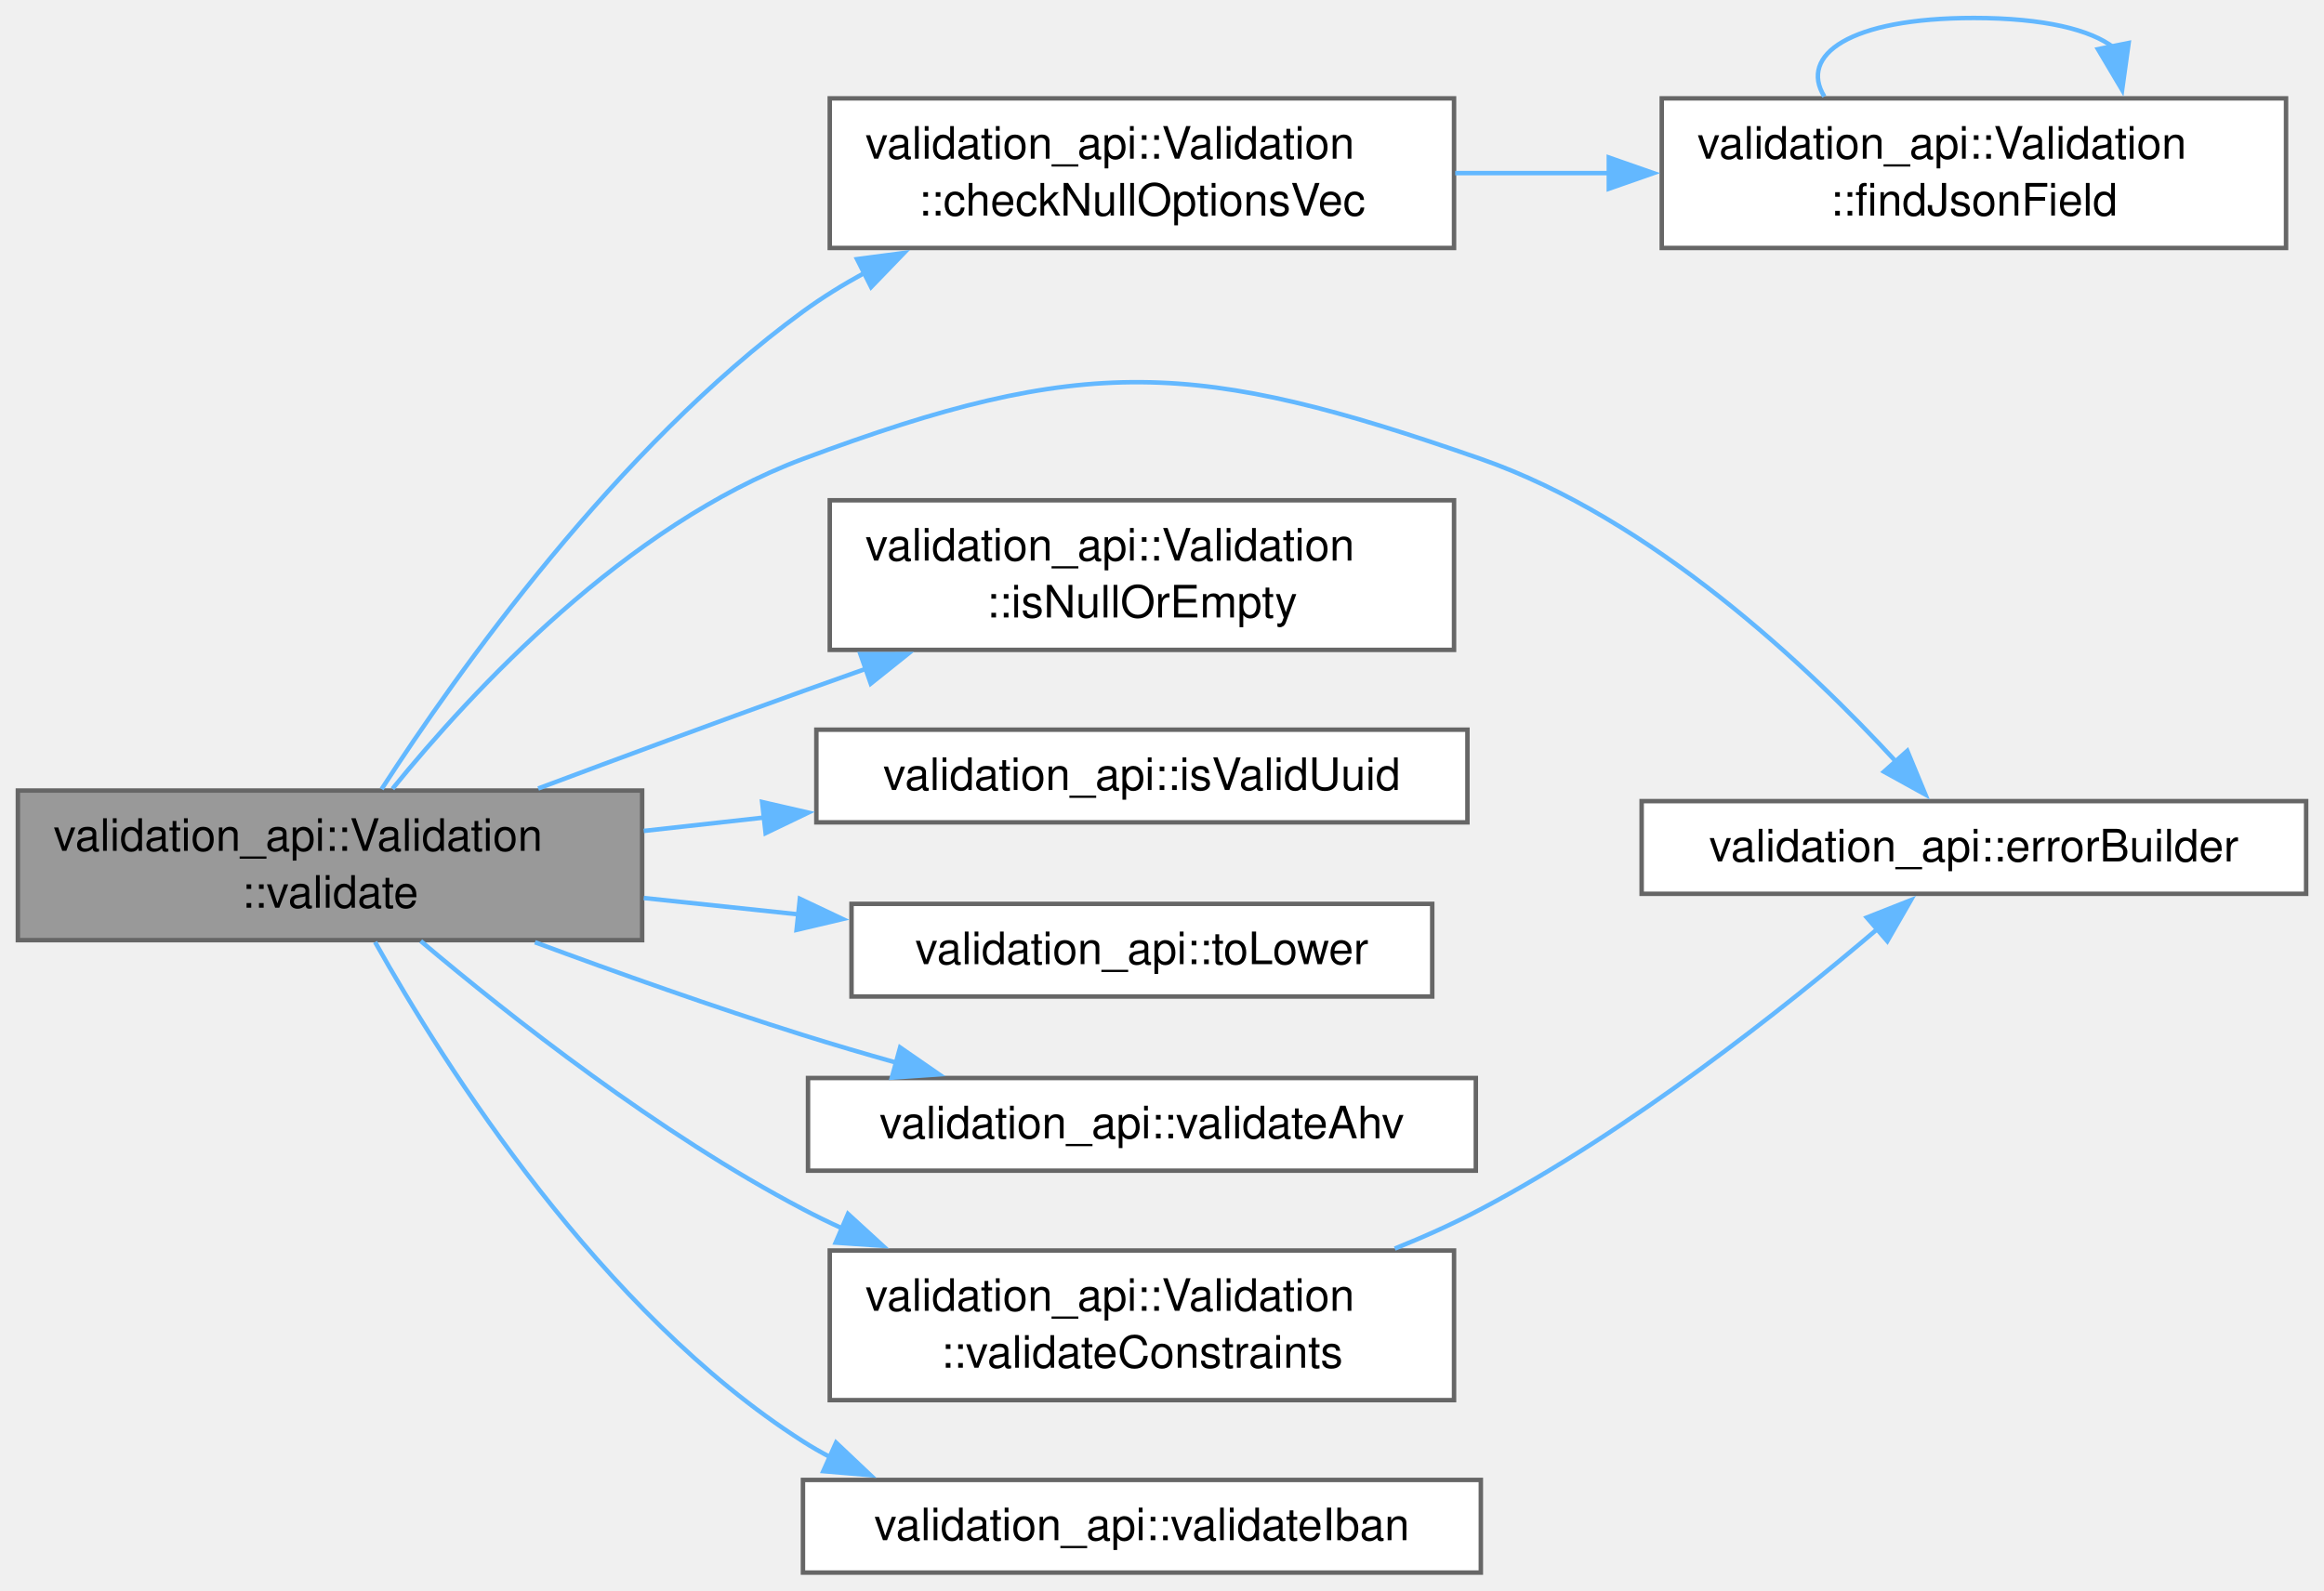
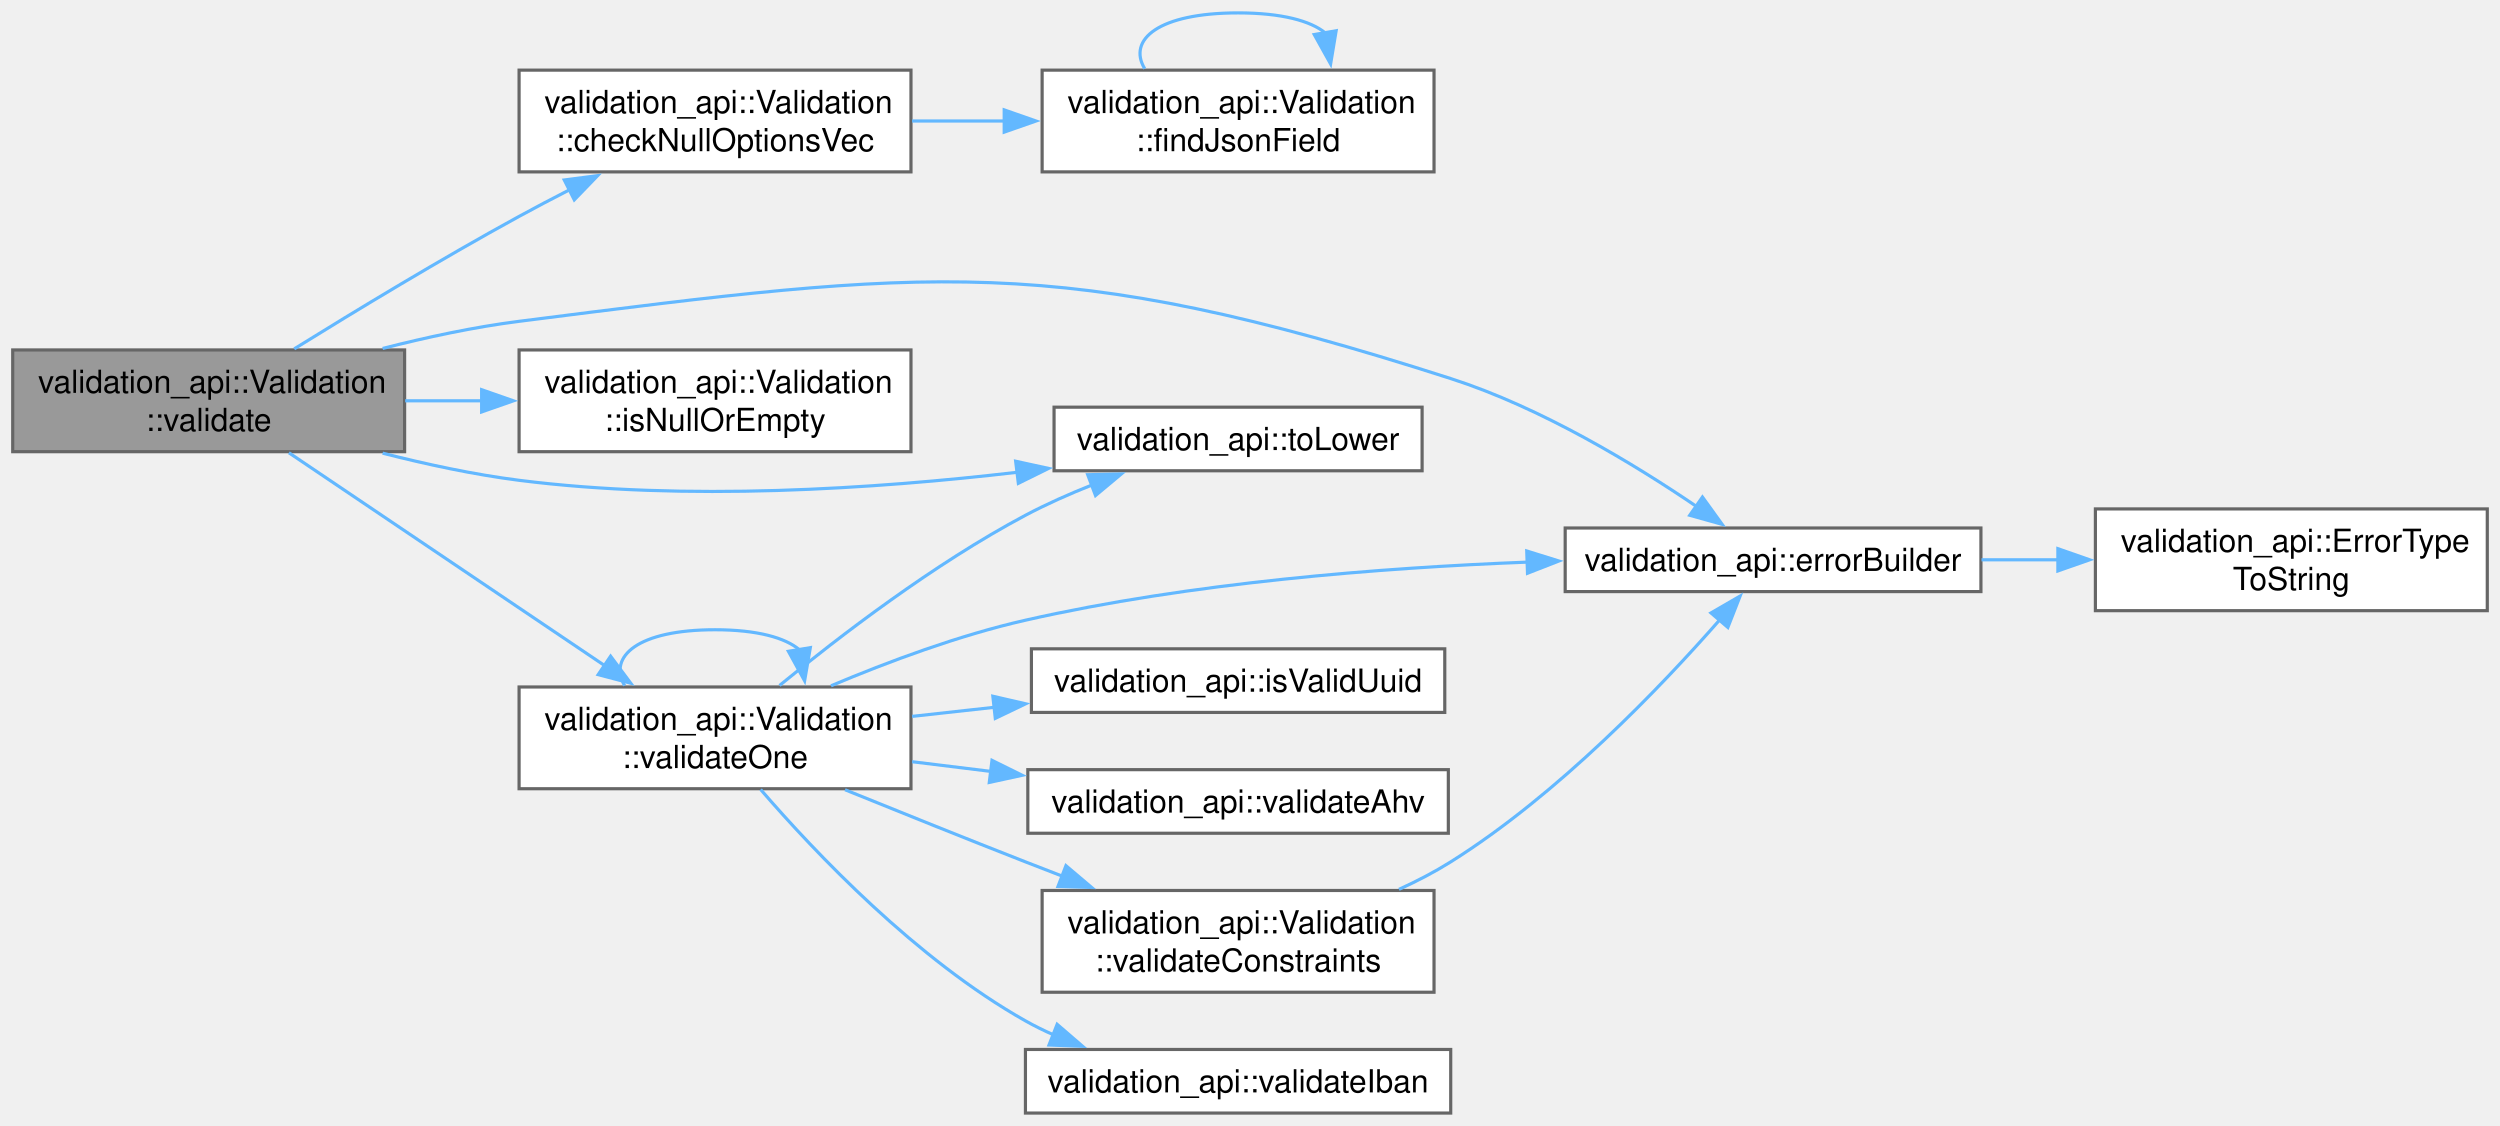
- <svg xmlns="http://www.w3.org/2000/svg" xmlns:xlink="http://www.w3.org/1999/xlink" width="520pt" height="356pt" viewBox="0.00 0.00 520.25 356.12">
-   <g id="graph0" class="graph" transform="scale(1 1) rotate(0) translate(4 352.12)">
+ <svg xmlns="http://www.w3.org/2000/svg" xmlns:xlink="http://www.w3.org/1999/xlink" width="786pt" height="354pt" viewBox="0.00 0.00 786.25 354.00">
+   <g id="graph0" class="graph" transform="scale(1 1) rotate(0) translate(4 350)">
    <g id="Node000001" class="node">
      <g id="a_Node000001">
        <a xlink:title=" ">
-           <polygon fill="#999999" stroke="#666666" points="139.75,-175.12 0,-175.12 0,-141.62 139.75,-141.62 139.75,-175.12" />
-           <text text-anchor="start" x="8" y="-161.62" font-family="Helvetica,sans-Serif" font-size="10.00">validation_api::Validation</text>
-           <text text-anchor="middle" x="69.88" y="-148.88" font-family="Helvetica,sans-Serif" font-size="10.00">::validate</text>
+           <polygon fill="#999999" stroke="#666666" points="123.25,-240 0,-240 0,-208 123.25,-208 123.25,-240" />
+           <text text-anchor="start" x="8" y="-226.5" font-family="Helvetica,sans-Serif" font-size="10.00">validation_api::Validation</text>
+           <text text-anchor="middle" x="61.62" y="-214.5" font-family="Helvetica,sans-Serif" font-size="10.00">::validate</text>
        </a>
      </g>
    </g>
    <g id="Node000002" class="node">
      <g id="a_Node000002">
        <a xlink:href="classvalidation__api_1_1Validation.html#a7b6995b4592eb861af42e45b095382b7" target="_top" xlink:title="Checking Uuid values.">
-           <polygon fill="white" stroke="#666666" points="321.5,-330.12 181.75,-330.12 181.75,-296.62 321.5,-296.62 321.5,-330.12" />
-           <text text-anchor="start" x="189.75" y="-316.62" font-family="Helvetica,sans-Serif" font-size="10.00">validation_api::Validation</text>
-           <text text-anchor="middle" x="251.62" y="-303.88" font-family="Helvetica,sans-Serif" font-size="10.00">::checkNullOptionsVec</text>
+           <polygon fill="white" stroke="#666666" points="282.5,-328 159.25,-328 159.25,-296 282.5,-296 282.5,-328" />
+           <text text-anchor="start" x="167.25" y="-314.5" font-family="Helvetica,sans-Serif" font-size="10.00">validation_api::Validation</text>
+           <text text-anchor="middle" x="220.88" y="-302.5" font-family="Helvetica,sans-Serif" font-size="10.00">::checkNullOptionsVec</text>
        </a>
      </g>
    </g>
    <g id="edge1_Node000001_Node000002" class="edge">
      <g id="a_edge1_Node000001_Node000002">
        <a xlink:title=" ">
-           <path fill="none" stroke="#63b8ff" d="M81.43,-175.45C98.39,-201.66 134.08,-251.95 175.75,-282.38 180.07,-285.53 184.75,-288.43 189.6,-291.08" />
-           <polygon fill="#63b8ff" stroke="#63b8ff" points="187.86,-294.12 198.37,-295.5 191.01,-287.87 187.86,-294.12" />
+           <path fill="none" stroke="#63b8ff" d="M88.54,-240.34C107.81,-252.29 134.87,-268.68 159.25,-282 164.34,-284.78 169.72,-287.6 175.08,-290.35" />
+           <polygon fill="#63b8ff" stroke="#63b8ff" points="173.46,-293.45 183.97,-294.82 176.61,-287.2 173.46,-293.45" />
        </a>
      </g>
    </g>
    <g id="Node000004" class="node">
      <g id="a_Node000004">
-         <a xlink:href="namespacevalidation__api.html#ac3e8e6ef097973f55220fc4fdeb08dc2" target="_top" xlink:title="Error builder.">
-           <polygon fill="white" stroke="#666666" points="512.25,-172.75 363.5,-172.75 363.5,-152 512.25,-152 512.25,-172.75" />
-           <text text-anchor="middle" x="437.88" y="-159.25" font-family="Helvetica,sans-Serif" font-size="10.00">validation_api::errorBuilder</text>
+         <a xlink:href="namespacevalidation__api.html#a5bae631d887d296c01423cf04d9714fd" target="_top" xlink:title="Error builder.">
+           <polygon fill="white" stroke="#666666" points="619,-184 488.25,-184 488.25,-164 619,-164 619,-184" />
+           <text text-anchor="middle" x="553.62" y="-170.5" font-family="Helvetica,sans-Serif" font-size="10.00">validation_api::errorBuilder</text>
        </a>
      </g>
    </g>
    <g id="edge4_Node000001_Node000004" class="edge">
      <g id="a_edge4_Node000001_Node000004">
        <a xlink:title=" ">
-           <path fill="none" stroke="#63b8ff" d="M83.86,-175.51C101.73,-197.51 136.23,-234.62 175.75,-249.38 238.93,-272.97 263.83,-271.61 327.5,-249.38 365.81,-236 400.75,-202.96 420.37,-181.67" />
-           <polygon fill="#63b8ff" stroke="#63b8ff" points="422.97,-184.01 427.02,-174.22 417.75,-179.34 422.97,-184.01" />
-         </a>
-       </g>
-     </g>
-     <g id="Node000005" class="node">
-       <g id="a_Node000005">
-         <a xlink:href="classvalidation__api_1_1Validation.html#ac59ae7a00f5fc950a3a572524127c4d3" target="_top" xlink:title="Checks if a json object is empty.">
-           <polygon fill="white" stroke="#666666" points="321.5,-240.12 181.75,-240.12 181.75,-206.62 321.5,-206.62 321.5,-240.12" />
-           <text text-anchor="start" x="189.75" y="-226.62" font-family="Helvetica,sans-Serif" font-size="10.00">validation_api::Validation</text>
-           <text text-anchor="middle" x="251.62" y="-213.88" font-family="Helvetica,sans-Serif" font-size="10.00">::isNullOrEmpty</text>
-         </a>
-       </g>
-     </g>
-     <g id="edge5_Node000001_Node000005" class="edge">
-       <g id="a_edge5_Node000001_Node000005">
-         <a xlink:title=" ">
-           <path fill="none" stroke="#63b8ff" d="M116.48,-175.58C134.86,-182.45 156.28,-190.38 175.75,-197.38 180.39,-199.04 185.2,-200.75 190.04,-202.46" />
-           <polygon fill="#63b8ff" stroke="#63b8ff" points="188.61,-205.67 199.2,-205.68 190.93,-199.07 188.61,-205.67" />
+           <path fill="none" stroke="#63b8ff" d="M116.33,-240.46C130.18,-244 145.16,-247.21 159.25,-249 288.67,-265.47 328.04,-270.93 452.25,-231 480.68,-221.86 510.03,-204.05 529.58,-190.75" />
+           <polygon fill="#63b8ff" stroke="#63b8ff" points="531.42,-193.74 537.62,-185.15 527.42,-188 531.42,-193.74" />
        </a>
      </g>
    </g>
    <g id="Node000006" class="node">
      <g id="a_Node000006">
-         <a xlink:href="namespacevalidation__api.html#ac19e25b4d8364b0f52152440dd5ecbda" target="_top" xlink:title=" ">
-           <polygon fill="white" stroke="#666666" points="324.5,-188.75 178.75,-188.75 178.75,-168 324.5,-168 324.5,-188.75" />
-           <text text-anchor="middle" x="251.62" y="-175.25" font-family="Helvetica,sans-Serif" font-size="10.00">validation_api::isValidUuid</text>
+         <a xlink:href="classvalidation__api_1_1Validation.html#ac59ae7a00f5fc950a3a572524127c4d3" target="_top" xlink:title="Checks if a json object is empty.">
+           <polygon fill="white" stroke="#666666" points="282.5,-240 159.25,-240 159.25,-208 282.5,-208 282.5,-240" />
+           <text text-anchor="start" x="167.25" y="-226.5" font-family="Helvetica,sans-Serif" font-size="10.00">validation_api::Validation</text>
+           <text text-anchor="middle" x="220.88" y="-214.5" font-family="Helvetica,sans-Serif" font-size="10.00">::isNullOrEmpty</text>
        </a>
      </g>
    </g>
    <g id="edge6_Node000001_Node000006" class="edge">
      <g id="a_edge6_Node000001_Node000006">
        <a xlink:title=" ">
-           <path fill="none" stroke="#63b8ff" d="M140.11,-166.08C148.95,-167.06 158.06,-168.08 167.08,-169.08" />
-           <polygon fill="#63b8ff" stroke="#63b8ff" points="166.61,-172.55 176.94,-170.18 167.39,-165.59 166.61,-172.55" />
+           <path fill="none" stroke="#63b8ff" d="M123.42,-224C131.35,-224 139.54,-224 147.63,-224" />
+           <polygon fill="#63b8ff" stroke="#63b8ff" points="147.47,-227.5 157.47,-224 147.47,-220.5 147.47,-227.5" />
        </a>
      </g>
    </g>
    <g id="Node000007" class="node">
      <g id="a_Node000007">
        <a xlink:href="namespacevalidation__api.html#a6dd56dcf7358b332bb906a2d27fddd0b" target="_top" xlink:title="Converts string to all lowercase.">
-           <polygon fill="white" stroke="#666666" points="316.62,-149.75 186.62,-149.75 186.62,-129 316.62,-129 316.62,-149.75" />
-           <text text-anchor="middle" x="251.62" y="-136.25" font-family="Helvetica,sans-Serif" font-size="10.00">validation_api::toLower</text>
+           <polygon fill="white" stroke="#666666" points="443.25,-222 327.5,-222 327.5,-202 443.25,-202 443.25,-222" />
+           <text text-anchor="middle" x="385.38" y="-208.5" font-family="Helvetica,sans-Serif" font-size="10.00">validation_api::toLower</text>
        </a>
      </g>
    </g>
    <g id="edge7_Node000001_Node000007" class="edge">
      <g id="a_edge7_Node000001_Node000007">
        <a xlink:title=" ">
-           <path fill="none" stroke="#63b8ff" d="M140.11,-151.06C151.46,-149.86 163.28,-148.61 174.77,-147.39" />
-           <polygon fill="#63b8ff" stroke="#63b8ff" points="175.06,-150.88 184.63,-146.35 174.32,-143.92 175.06,-150.88" />
+           <path fill="none" stroke="#63b8ff" d="M116.33,-207.54C130.18,-204 145.16,-200.79 159.25,-199 211.59,-192.34 271.21,-196.29 315.94,-201.53" />
+           <polygon fill="#63b8ff" stroke="#63b8ff" points="315.42,-205 325.77,-202.74 316.27,-198.05 315.42,-205" />
        </a>
      </g>
    </g>
    <g id="Node000008" class="node">
      <g id="a_Node000008">
-         <a xlink:href="namespacevalidation__api.html#aae32fd7a0b5886a49454679d46ed4bd1" target="_top" xlink:title="Validates Ahv string.">
-           <polygon fill="white" stroke="#666666" points="326.38,-110.75 176.88,-110.75 176.88,-90 326.38,-90 326.38,-110.75" />
-           <text text-anchor="middle" x="251.62" y="-97.25" font-family="Helvetica,sans-Serif" font-size="10.00">validation_api::validateAhv</text>
+         <a xlink:href="classvalidation__api_1_1Validation.html#a4d77d8b938e4241f346b0360f4eec61e" target="_top" xlink:title=" ">
+           <polygon fill="white" stroke="#666666" points="282.5,-134 159.25,-134 159.25,-102 282.5,-102 282.5,-134" />
+           <text text-anchor="start" x="167.25" y="-120.5" font-family="Helvetica,sans-Serif" font-size="10.00">validation_api::Validation</text>
+           <text text-anchor="middle" x="220.88" y="-108.5" font-family="Helvetica,sans-Serif" font-size="10.00">::validateOne</text>
        </a>
      </g>
    </g>
    <g id="edge8_Node000001_Node000008" class="edge">
      <g id="a_edge8_Node000001_Node000008">
        <a xlink:title=" ">
-           <path fill="none" stroke="#63b8ff" d="M115.75,-141.15C134.21,-134.31 155.89,-126.61 175.75,-120.38 182.49,-118.26 189.61,-116.17 196.68,-114.18" />
-           <polygon fill="#63b8ff" stroke="#63b8ff" points="197.5,-117.59 206.22,-111.56 195.65,-110.84 197.5,-117.59" />
-         </a>
-       </g>
-     </g>
-     <g id="Node000009" class="node">
-       <g id="a_Node000009">
-         <a xlink:href="classvalidation__api_1_1Validation.html#a512e2e0c3be1bea95ebfab280ec919ba" target="_top" xlink:title="Validates len options.">
-           <polygon fill="white" stroke="#666666" points="321.5,-72.12 181.75,-72.12 181.75,-38.62 321.5,-38.62 321.5,-72.12" />
-           <text text-anchor="start" x="189.75" y="-58.62" font-family="Helvetica,sans-Serif" font-size="10.00">validation_api::Validation</text>
-           <text text-anchor="middle" x="251.62" y="-45.88" font-family="Helvetica,sans-Serif" font-size="10.00">::validateConstraints</text>
-         </a>
-       </g>
-     </g>
-     <g id="edge9_Node000001_Node000009" class="edge">
-       <g id="a_edge9_Node000001_Node000009">
-         <a xlink:title=" ">
-           <path fill="none" stroke="#63b8ff" d="M90.18,-141.42C110.38,-124.38 143.56,-98.29 175.75,-81.38 178.61,-79.87 181.56,-78.43 184.59,-77.05" />
-           <polygon fill="#63b8ff" stroke="#63b8ff" points="185.83,-80.32 193.64,-73.17 183.07,-73.89 185.83,-80.32" />
-         </a>
-       </g>
-     </g>
-     <g id="Node000010" class="node">
-       <g id="a_Node000010">
-         <a xlink:href="namespacevalidation__api.html#a0a2b975e162ced567ba3a6075684092a" target="_top" xlink:title="Validates Iban string.">
-           <polygon fill="white" stroke="#666666" points="327.5,-20.75 175.75,-20.75 175.75,0 327.5,0 327.5,-20.75" />
-           <text text-anchor="middle" x="251.62" y="-7.25" font-family="Helvetica,sans-Serif" font-size="10.00">validation_api::validateIban</text>
-         </a>
-       </g>
-     </g>
-     <g id="edge11_Node000001_Node000010" class="edge">
-       <g id="a_edge11_Node000001_Node000010">
-         <a xlink:title=" ">
-           <path fill="none" stroke="#63b8ff" d="M79.96,-141.2C95.64,-113.28 130.5,-58.27 175.75,-29.38 177.74,-28.11 179.8,-26.92 181.93,-25.82" />
-           <polygon fill="#63b8ff" stroke="#63b8ff" points="183.16,-29.1 190.86,-21.82 180.3,-22.71 183.16,-29.1" />
+           <path fill="none" stroke="#63b8ff" d="M86.85,-207.67C113.52,-189.7 156.55,-160.69 186.42,-140.55" />
+           <polygon fill="#63b8ff" stroke="#63b8ff" points="188.03,-143.69 194.37,-135.19 184.12,-137.88 188.03,-143.69" />
        </a>
      </g>
    </g>
    <g id="Node000003" class="node">
      <g id="a_Node000003">
        <a xlink:href="classvalidation__api_1_1Validation.html#a49e598a8189b6bd6edf1ecdb00ae8b9d" target="_top" xlink:title=" ">
-           <polygon fill="white" stroke="#666666" points="507.75,-330.12 368,-330.12 368,-296.62 507.75,-296.62 507.75,-330.12" />
-           <text text-anchor="start" x="376" y="-316.62" font-family="Helvetica,sans-Serif" font-size="10.00">validation_api::Validation</text>
-           <text text-anchor="middle" x="437.88" y="-303.88" font-family="Helvetica,sans-Serif" font-size="10.00">::findJsonField</text>
+           <polygon fill="white" stroke="#666666" points="447,-328 323.75,-328 323.75,-296 447,-296 447,-328" />
+           <text text-anchor="start" x="331.75" y="-314.5" font-family="Helvetica,sans-Serif" font-size="10.00">validation_api::Validation</text>
+           <text text-anchor="middle" x="385.38" y="-302.5" font-family="Helvetica,sans-Serif" font-size="10.00">::findJsonField</text>
        </a>
      </g>
    </g>
    <g id="edge2_Node000002_Node000003" class="edge">
      <g id="a_edge2_Node000002_Node000003">
        <a xlink:title=" ">
-           <path fill="none" stroke="#63b8ff" d="M321.76,-313.38C333.02,-313.38 344.76,-313.38 356.27,-313.38" />
-           <polygon fill="#63b8ff" stroke="#63b8ff" points="356.15,-316.88 366.15,-313.38 356.15,-309.88 356.15,-316.88" />
+           <path fill="none" stroke="#63b8ff" d="M282.85,-312C292.36,-312 302.27,-312 312.01,-312" />
+           <polygon fill="#63b8ff" stroke="#63b8ff" points="311.82,-315.5 321.82,-312 311.82,-308.5 311.82,-315.5" />
        </a>
      </g>
    </g>
    <g id="edge3_Node000003_Node000003" class="edge">
      <g id="a_edge3_Node000003_Node000003">
        <a xlink:title=" ">
-           <path fill="none" stroke="#63b8ff" d="M404.39,-330.54C398.7,-339.74 409.86,-348.12 437.88,-348.12 453.63,-348.12 464.06,-345.47 469.15,-341.51" />
-           <polygon fill="#63b8ff" stroke="#63b8ff" points="472.52,-342.52 471.06,-332.02 465.65,-341.14 472.52,-342.52" />
-         </a>
-       </g>
-     </g>
-     <g id="edge10_Node000009_Node000004" class="edge">
-       <g id="a_edge10_Node000009_Node000004">
-         <a xlink:title=" ">
-           <path fill="none" stroke="#63b8ff" d="M308.23,-72.55C314.85,-75.21 321.42,-78.16 327.5,-81.38 360.99,-99.06 395.42,-126.35 416.48,-144.29" />
-           <polygon fill="#63b8ff" stroke="#63b8ff" points="413.91,-146.69 423.77,-150.58 418.49,-141.4 413.91,-146.69" />
+           <path fill="none" stroke="#63b8ff" d="M356.01,-328.44C350.53,-337.58 360.31,-346 385.38,-346 399.08,-346 408.22,-343.48 412.79,-339.71" />
+           <polygon fill="#63b8ff" stroke="#63b8ff" points="416.22,-340.39 414.48,-329.93 409.33,-339.19 416.22,-340.39" />
+         </a>
+       </g>
+     </g>
+     <g id="Node000005" class="node">
+       <g id="a_Node000005">
+         <a xlink:href="namespacevalidation__api.html#a701271391f61b2712479b44f10656427" target="_top" xlink:title=" ">
+           <polygon fill="white" stroke="#666666" points="778.25,-190 655,-190 655,-158 778.25,-158 778.25,-190" />
+           <text text-anchor="start" x="663" y="-176.5" font-family="Helvetica,sans-Serif" font-size="10.00">validation_api::ErrorType</text>
+           <text text-anchor="middle" x="716.62" y="-164.5" font-family="Helvetica,sans-Serif" font-size="10.00">ToString</text>
+         </a>
+       </g>
+     </g>
+     <g id="edge5_Node000004_Node000005" class="edge">
+       <g id="a_edge5_Node000004_Node000005">
+         <a xlink:title=" ">
+           <path fill="none" stroke="#63b8ff" d="M619.18,-174C627.15,-174 635.33,-174 643.41,-174" />
+           <polygon fill="#63b8ff" stroke="#63b8ff" points="643.2,-177.5 653.2,-174 643.2,-170.5 643.2,-177.5" />
+         </a>
+       </g>
+     </g>
+     <g id="edge9_Node000008_Node000004" class="edge">
+       <g id="a_edge9_Node000008_Node000004">
+         <a xlink:title=" ">
+           <path fill="none" stroke="#63b8ff" d="M257.36,-134.38C275.31,-141.94 297.65,-150.27 318.5,-155 370.37,-166.78 430.17,-171.49 476.35,-173.27" />
+           <polygon fill="#63b8ff" stroke="#63b8ff" points="476.16,-176.77 486.27,-173.62 476.4,-169.77 476.16,-176.77" />
+         </a>
+       </g>
+     </g>
+     <g id="edge11_Node000008_Node000007" class="edge">
+       <g id="a_edge11_Node000008_Node000007">
+         <a xlink:title=" ">
+           <path fill="none" stroke="#63b8ff" d="M241.16,-134.47C259.94,-149.87 289.78,-172.75 318.5,-188 325.07,-191.49 332.25,-194.68 339.39,-197.51" />
+           <polygon fill="#63b8ff" stroke="#63b8ff" points="338.08,-200.76 348.67,-201 340.54,-194.21 338.08,-200.76" />
+         </a>
+       </g>
+     </g>
+     <g id="edge16_Node000008_Node000008" class="edge">
+       <g id="a_edge16_Node000008_Node000008">
+         <a xlink:title=" ">
+           <path fill="none" stroke="#63b8ff" d="M192.44,-134.44C187.14,-143.58 196.61,-152 220.88,-152 234.14,-152 242.99,-149.48 247.41,-145.71" />
+           <polygon fill="#63b8ff" stroke="#63b8ff" points="250.85,-146.38 249.05,-135.94 243.95,-145.22 250.85,-146.38" />
+         </a>
+       </g>
+     </g>
+     <g id="Node000009" class="node">
+       <g id="a_Node000009">
+         <a xlink:href="namespacevalidation__api.html#ac19e25b4d8364b0f52152440dd5ecbda" target="_top" xlink:title=" ">
+           <polygon fill="white" stroke="#666666" points="450.38,-146 320.38,-146 320.38,-126 450.38,-126 450.38,-146" />
+           <text text-anchor="middle" x="385.38" y="-132.5" font-family="Helvetica,sans-Serif" font-size="10.00">validation_api::isValidUuid</text>
+         </a>
+       </g>
+     </g>
+     <g id="edge10_Node000008_Node000009" class="edge">
+       <g id="a_edge10_Node000008_Node000009">
+         <a xlink:title=" ">
+           <path fill="none" stroke="#63b8ff" d="M282.85,-124.75C291.3,-125.69 300.07,-126.66 308.75,-127.62" />
+           <polygon fill="#63b8ff" stroke="#63b8ff" points="308.25,-131.09 318.57,-128.71 309.02,-124.13 308.25,-131.09" />
+         </a>
+       </g>
+     </g>
+     <g id="Node000010" class="node">
+       <g id="a_Node000010">
+         <a xlink:href="namespacevalidation__api.html#aae32fd7a0b5886a49454679d46ed4bd1" target="_top" xlink:title="Validates Ahv string.">
+           <polygon fill="white" stroke="#666666" points="451.5,-108 319.25,-108 319.25,-88 451.5,-88 451.5,-108" />
+           <text text-anchor="middle" x="385.38" y="-94.5" font-family="Helvetica,sans-Serif" font-size="10.00">validation_api::validateAhv</text>
+         </a>
+       </g>
+     </g>
+     <g id="edge12_Node000008_Node000010" class="edge">
+       <g id="a_edge12_Node000008_Node000010">
+         <a xlink:title=" ">
+           <path fill="none" stroke="#63b8ff" d="M282.85,-110.5C290.96,-109.5 299.36,-108.46 307.69,-107.44" />
+           <polygon fill="#63b8ff" stroke="#63b8ff" points="307.98,-110.93 317.48,-106.23 307.13,-103.98 307.98,-110.93" />
+         </a>
+       </g>
+     </g>
+     <g id="Node000011" class="node">
+       <g id="a_Node000011">
+         <a xlink:href="classvalidation__api_1_1Validation.html#adcaf3ffa9f9242d9fb2577613c6ebf44" target="_top" xlink:title="Validates len options.">
+           <polygon fill="white" stroke="#666666" points="447,-70 323.75,-70 323.75,-38 447,-38 447,-70" />
+           <text text-anchor="start" x="331.75" y="-56.5" font-family="Helvetica,sans-Serif" font-size="10.00">validation_api::Validation</text>
+           <text text-anchor="middle" x="385.38" y="-44.5" font-family="Helvetica,sans-Serif" font-size="10.00">::validateConstraints</text>
+         </a>
+       </g>
+     </g>
+     <g id="edge13_Node000008_Node000011" class="edge">
+       <g id="a_edge13_Node000008_Node000011">
+         <a xlink:title=" ">
+           <path fill="none" stroke="#63b8ff" d="M261.76,-101.68C279.15,-94.62 299.8,-86.32 318.5,-79 322.31,-77.51 326.25,-75.98 330.23,-74.45" />
+           <polygon fill="#63b8ff" stroke="#63b8ff" points="331.24,-77.8 339.33,-70.95 328.74,-71.27 331.24,-77.8" />
+         </a>
+       </g>
+     </g>
+     <g id="Node000012" class="node">
+       <g id="a_Node000012">
+         <a xlink:href="namespacevalidation__api.html#a0a2b975e162ced567ba3a6075684092a" target="_top" xlink:title="Validates Iban string.">
+           <polygon fill="white" stroke="#666666" points="452.25,-20 318.5,-20 318.5,0 452.25,0 452.25,-20" />
+           <text text-anchor="middle" x="385.38" y="-6.5" font-family="Helvetica,sans-Serif" font-size="10.00">validation_api::validateIban</text>
+         </a>
+       </g>
+     </g>
+     <g id="edge15_Node000008_Node000012" class="edge">
+       <g id="a_edge15_Node000008_Node000012">
+         <a xlink:title=" ">
+           <path fill="none" stroke="#63b8ff" d="M235.22,-101.76C252.45,-81.8 284.31,-48.24 318.5,-29 321.32,-27.41 324.28,-25.95 327.33,-24.6" />
+           <polygon fill="#63b8ff" stroke="#63b8ff" points="328.47,-27.91 336.5,-20.99 325.91,-21.4 328.47,-27.91" />
+         </a>
+       </g>
+     </g>
+     <g id="edge14_Node000011_Node000004" class="edge">
+       <g id="a_edge14_Node000011_Node000004">
+         <a xlink:title=" ">
+           <path fill="none" stroke="#63b8ff" d="M435.97,-70.35C441.63,-72.93 447.17,-75.81 452.25,-79 486.09,-100.23 518.37,-134.03 536.81,-155.07" />
+           <polygon fill="#63b8ff" stroke="#63b8ff" points="534.1,-157.29 543.27,-162.6 539.41,-152.73 534.1,-157.29" />
        </a>
      </g>
    </g>
  </g>
</svg>
